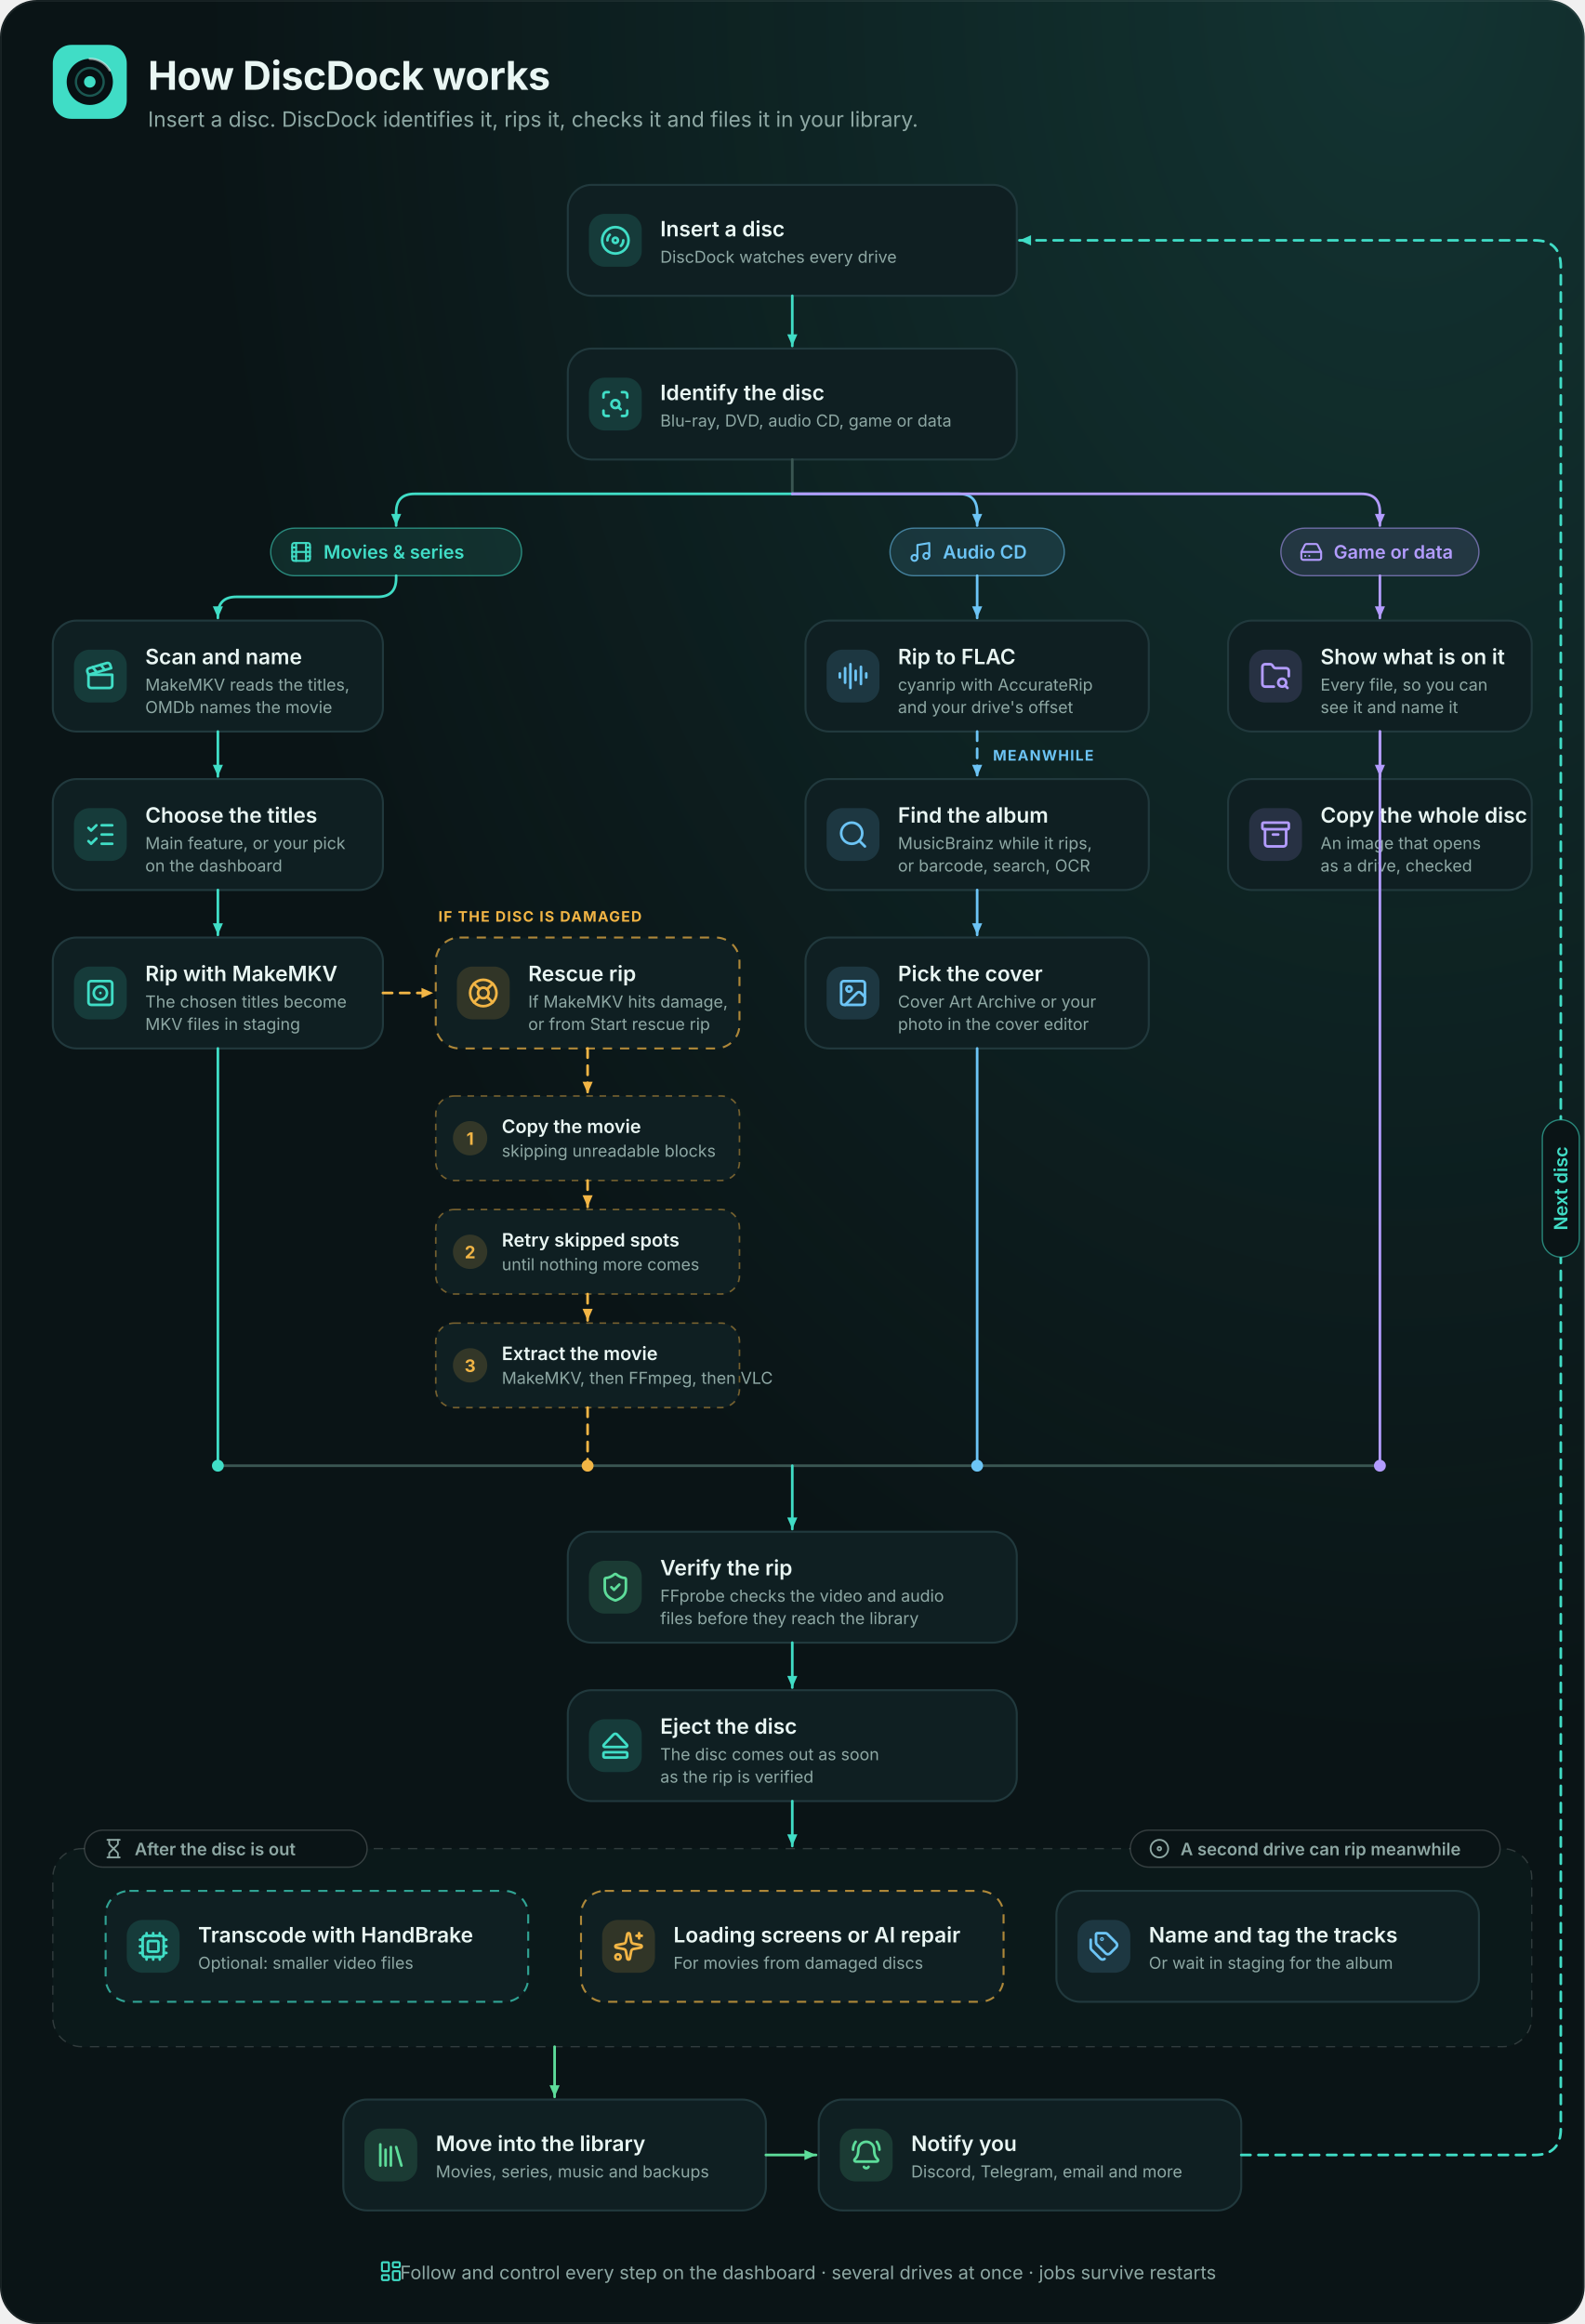
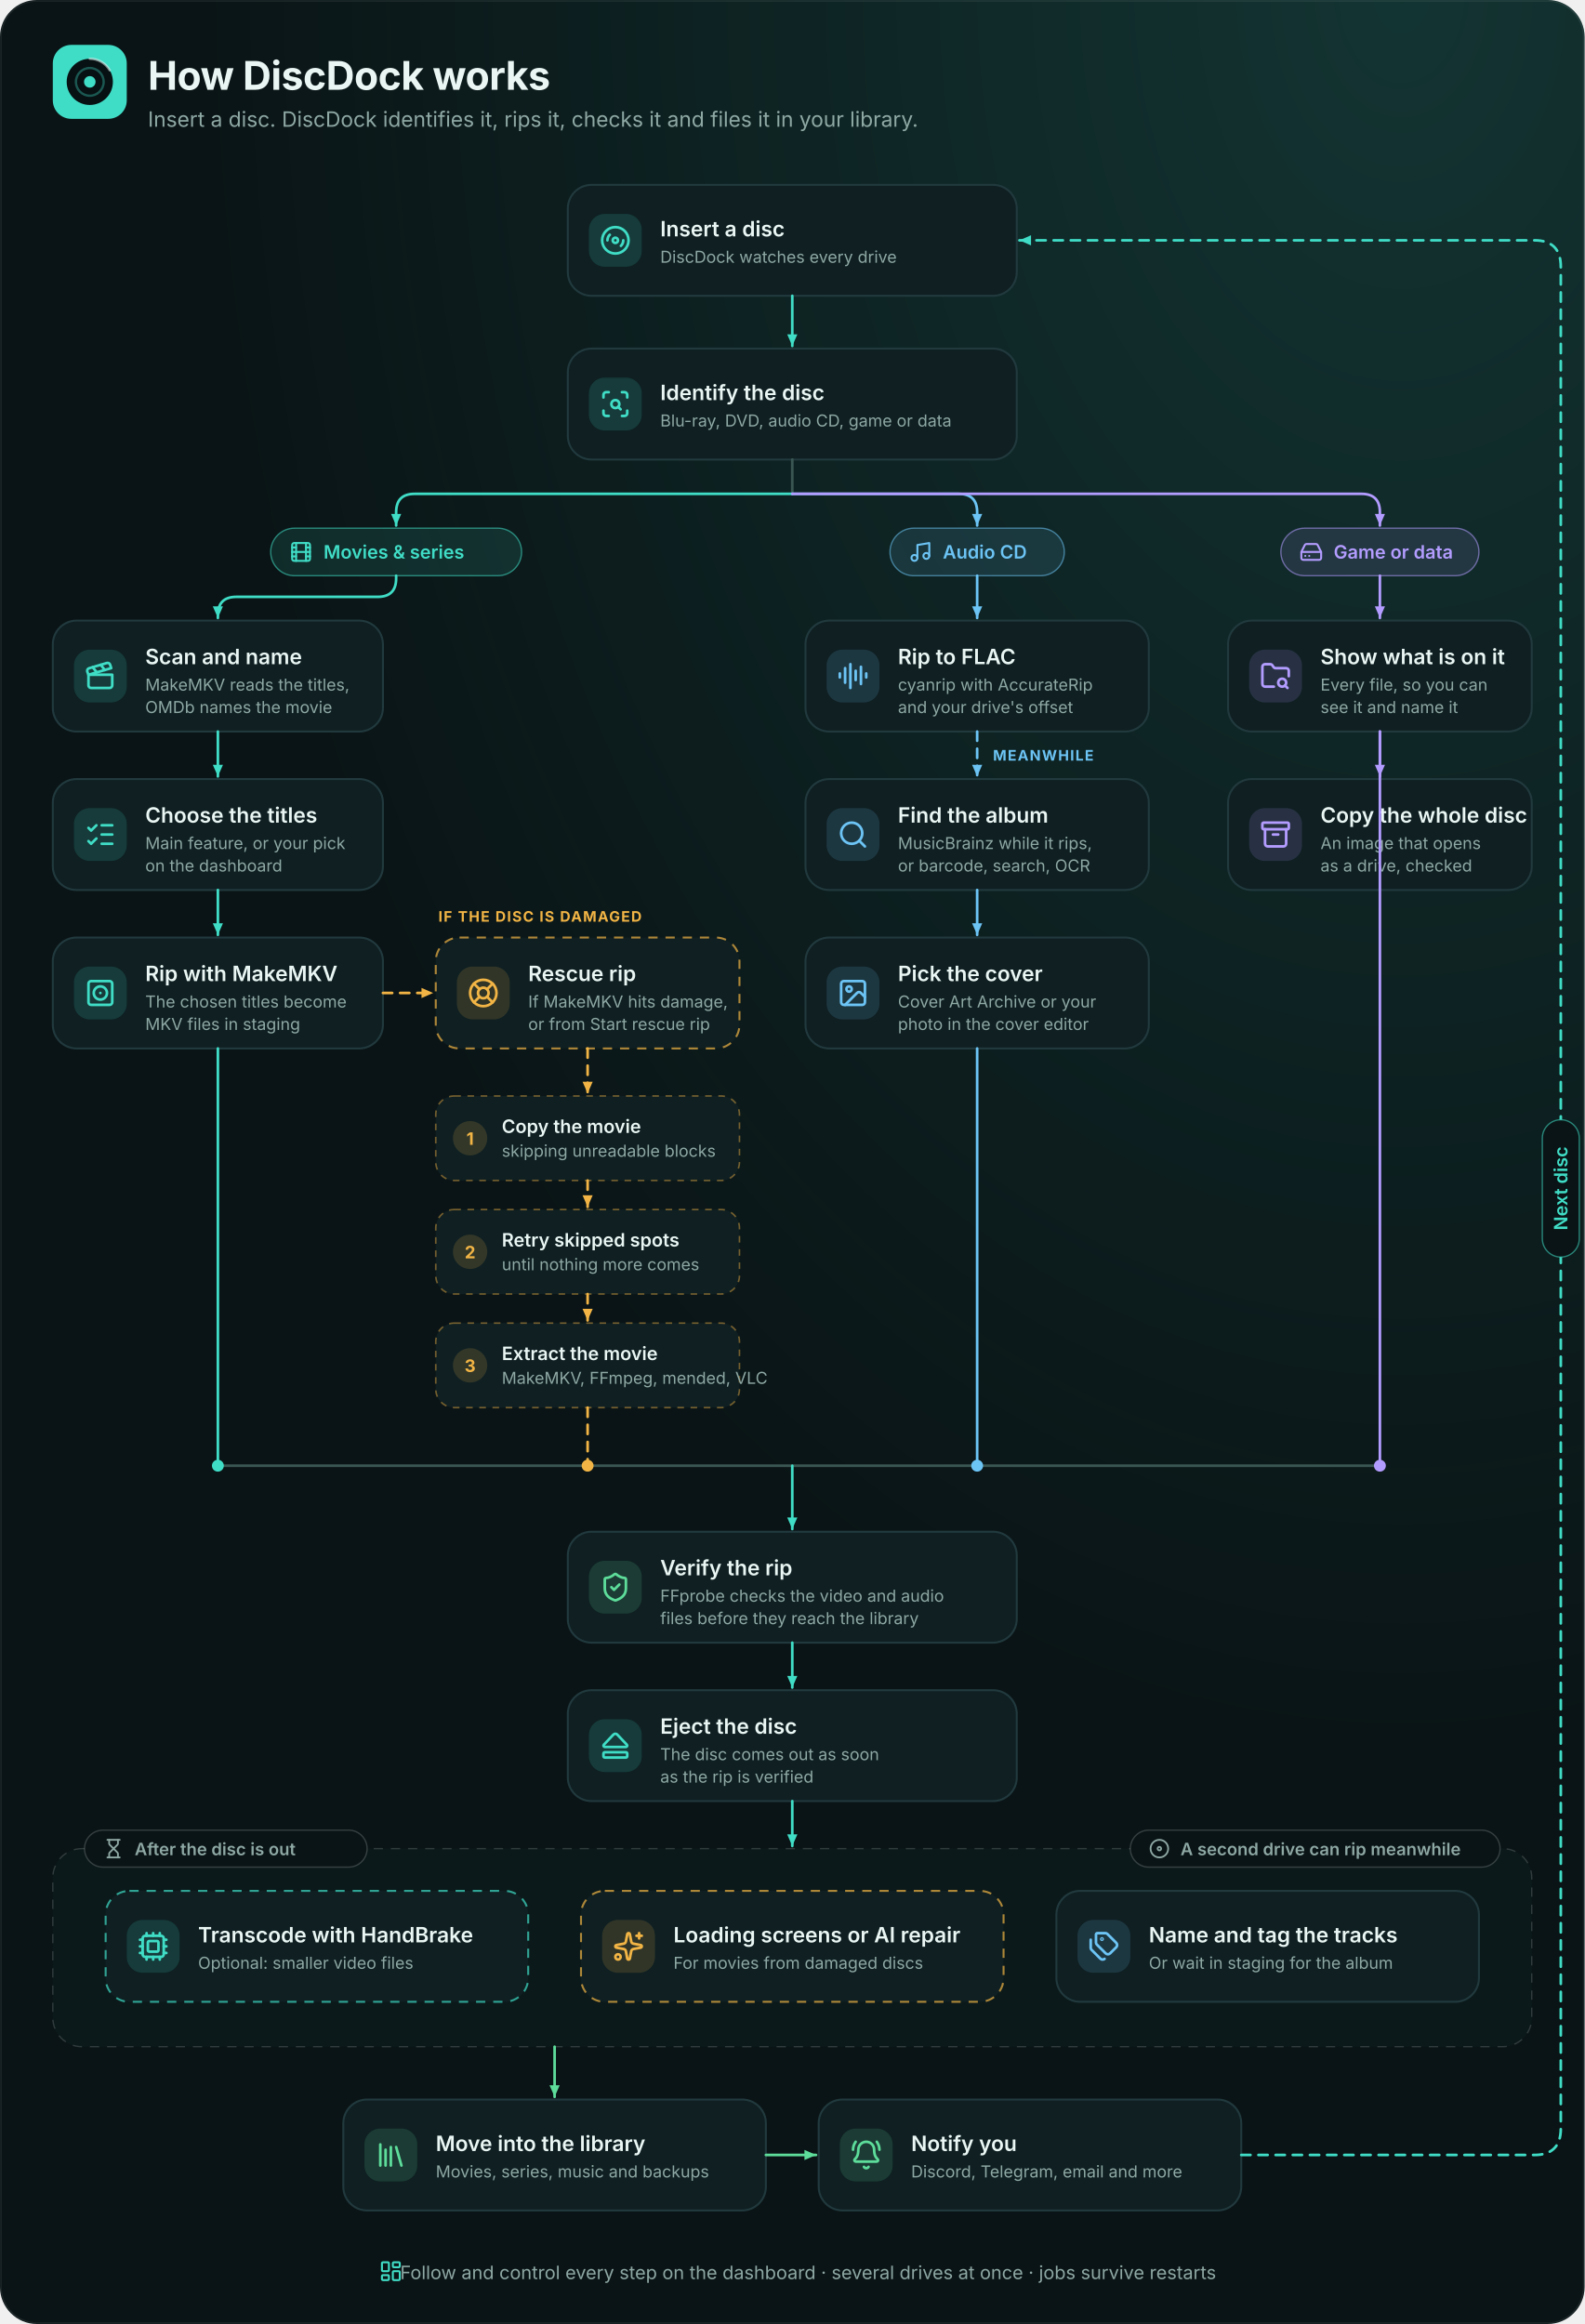
<svg xmlns="http://www.w3.org/2000/svg" width="1200" height="1760" viewBox="0 0 1200 1760" role="img" aria-labelledby="flow-title flow-description">
  <defs>
    <radialGradient id="glow" cx="88%" cy="0%" r="75%">
      <stop offset="0" stop-color="#40ddc6" stop-opacity="0.16" />
      <stop offset="1" stop-color="#40ddc6" stop-opacity="0" />
    </radialGradient>
    <marker id="arrow-teal" viewBox="0 0 10 10" refX="9" refY="5" markerUnits="userSpaceOnUse" markerWidth="11" markerHeight="11" orient="auto-start-reverse">
      <path d="M1 1.5L9 5L1 8.5Z" fill="#40ddc6" />
    </marker>
    <marker id="arrow-sky" viewBox="0 0 10 10" refX="9" refY="5" markerUnits="userSpaceOnUse" markerWidth="11" markerHeight="11" orient="auto-start-reverse">
      <path d="M1 1.5L9 5L1 8.5Z" fill="#6cc4f5" />
    </marker>
    <marker id="arrow-amber" viewBox="0 0 10 10" refX="9" refY="5" markerUnits="userSpaceOnUse" markerWidth="11" markerHeight="11" orient="auto-start-reverse">
      <path d="M1 1.5L9 5L1 8.5Z" fill="#f2b545" />
    </marker>
    <marker id="arrow-violet" viewBox="0 0 10 10" refX="9" refY="5" markerUnits="userSpaceOnUse" markerWidth="11" markerHeight="11" orient="auto-start-reverse">
      <path d="M1 1.5L9 5L1 8.5Z" fill="#b39cff" />
    </marker>
    <marker id="arrow-emerald" viewBox="0 0 10 10" refX="9" refY="5" markerUnits="userSpaceOnUse" markerWidth="11" markerHeight="11" orient="auto-start-reverse">
      <path d="M1 1.5L9 5L1 8.5Z" fill="#5ddc9a" />
    </marker>
    <marker id="arrow-rule" viewBox="0 0 10 10" refX="9" refY="5" markerUnits="userSpaceOnUse" markerWidth="11" markerHeight="11" orient="auto-start-reverse">
      <path d="M1 1.5L9 5L1 8.5Z" fill="#3a5652" />
    </marker>
  </defs>
  <style>
text { font-family: 'Segoe UI', Inter, -apple-system, BlinkMacSystemFont, Roboto, 'Helvetica Neue', Arial, sans-serif; }
.heading { font-size: 30px; font-weight: 700; fill: #e9f6f3; letter-spacing: -0.01em; }
.lead { font-size: 16px; fill: #8ea8a4; }
.title { font-size: 16px; font-weight: 600; fill: #e9f6f3; }
.part { font-size: 14px; font-weight: 600; fill: #e9f6f3; }
.number { font-size: 13px; font-weight: 700; }
.sub { font-size: 12.5px; fill: #8ea8a4; }
.pill { font-size: 14px; font-weight: 600; }
.note { font-size: 11px; font-weight: 700; letter-spacing: 0.08em; }
.group { font-size: 13px; font-weight: 600; fill: #8ea8a4; }
.foot { font-size: 14px; fill: #8ea8a4; }
</style>
  <rect width="1200" height="1760" rx="28" fill="#0a1416" />
  <rect width="1200" height="1760" rx="28" fill="url(#glow)" />
  <rect x="0.75" y="0.75" width="1198.5" height="1758.5" rx="27.5" fill="none" stroke="#ffffff" stroke-opacity="0.08" />
  <svg x="40" y="34" width="56" height="56" viewBox="0 0 64 64">
    <rect width="64" height="64" rx="16" fill="#40ddc6" />
    <circle cx="32" cy="32" r="20" fill="#071013" />
    <circle cx="32" cy="32" r="12" fill="none" stroke="#40ddc6" stroke-opacity=".35" stroke-width="2" />
    <circle cx="32" cy="32" r="5" fill="#40ddc6" />
    <path d="M32 12a20 20 0 0 1 17.3 10" fill="none" stroke="#eef7f5" stroke-opacity=".55" stroke-width="2" stroke-linecap="round" />
  </svg>
  <text x="112" y="68" class="heading">How DiscDock works</text>
  <text x="112" y="96" class="lead">Insert a disc. DiscDock identifies it, rips it, checks it and files it in your library.</text>
  <rect x="430" y="140" width="340" height="84" rx="18" fill="#0f1f22" stroke="#21393d" stroke-width="1.5" />
  <rect x="446" y="162" width="40" height="40" rx="12" fill="#40ddc6" fill-opacity="0.15" />
  <g transform="translate(454 170) scale(1)" fill="none" stroke="#40ddc6" stroke-width="2" stroke-linecap="round" stroke-linejoin="round">
    <circle cx="12" cy="12" r="10" />
    <path d="M6 12c0-1.7.7-3.2 1.8-4.2" />
    <circle cx="12" cy="12" r="2" />
    <path d="M18 12c0 1.7-.7 3.2-1.8 4.2" />
  </g>
  <text x="500" y="179" class="title">Insert a disc</text>
  <text x="500" y="199" class="sub">DiscDock watches every drive</text>
  <path d="M600 224V262" fill="none" stroke="#40ddc6" stroke-width="2" stroke-linecap="round" stroke-linejoin="round" marker-end="url(#arrow-teal)" />
  <rect x="430" y="264" width="340" height="84" rx="18" fill="#0f1f22" stroke="#21393d" stroke-width="1.5" />
  <rect x="446" y="286" width="40" height="40" rx="12" fill="#40ddc6" fill-opacity="0.15" />
  <g transform="translate(454 294) scale(1)" fill="none" stroke="#40ddc6" stroke-width="2" stroke-linecap="round" stroke-linejoin="round">
    <path d="M3 7V5a2 2 0 0 1 2-2h2" />
    <path d="M17 3h2a2 2 0 0 1 2 2v2" />
    <path d="M21 17v2a2 2 0 0 1-2 2h-2" />
    <path d="M7 21H5a2 2 0 0 1-2-2v-2" />
    <circle cx="12" cy="12" r="3" />
    <path d="m16 16-1.9-1.9" />
  </g>
  <text x="500" y="303" class="title">Identify the disc</text>
  <text x="500" y="323" class="sub">Blu-ray, DVD, audio CD, game or data</text>
  <path d="M600 348V374" fill="none" stroke="#3a5652" stroke-width="2" stroke-linecap="round" stroke-linejoin="round" />
  <path d="M600 374H314Q300 374 300 388V398" fill="none" stroke="#40ddc6" stroke-width="2" stroke-linecap="round" stroke-linejoin="round" marker-end="url(#arrow-teal)" />
  <rect x="205" y="400" width="190" height="36" rx="18" fill="#40ddc6" fill-opacity="0.12" stroke="#40ddc6" stroke-opacity="0.55" />
  <g transform="translate(219 409) scale(0.75)" fill="none" stroke="#40ddc6" stroke-width="2" stroke-linecap="round" stroke-linejoin="round">
    <rect width="18" height="18" x="3" y="3" rx="2" />
    <path d="M7 3v18" />
    <path d="M3 7.5h4" />
    <path d="M3 12h18" />
    <path d="M3 16.5h4" />
    <path d="M17 3v18" />
    <path d="M17 7.5h4" />
    <path d="M17 16.5h4" />
  </g>
  <text x="245" y="423" class="pill" fill="#40ddc6">Movies &amp; series</text>
  <path d="M600 374H726Q740 374 740 388V398" fill="none" stroke="#6cc4f5" stroke-width="2" stroke-linecap="round" stroke-linejoin="round" marker-end="url(#arrow-sky)" />
  <rect x="674" y="400" width="132" height="36" rx="18" fill="#6cc4f5" fill-opacity="0.12" stroke="#6cc4f5" stroke-opacity="0.55" />
  <g transform="translate(688 409) scale(0.75)" fill="none" stroke="#6cc4f5" stroke-width="2" stroke-linecap="round" stroke-linejoin="round">
    <path d="M9 18V5l12-2v13" />
    <circle cx="6" cy="18" r="3" />
    <circle cx="18" cy="16" r="3" />
  </g>
  <text x="714" y="423" class="pill" fill="#6cc4f5">Audio CD</text>
  <path d="M600 374H1031Q1045 374 1045 388V398" fill="none" stroke="#b39cff" stroke-width="2" stroke-linecap="round" stroke-linejoin="round" marker-end="url(#arrow-violet)" />
  <rect x="970" y="400" width="150" height="36" rx="18" fill="#b39cff" fill-opacity="0.12" stroke="#b39cff" stroke-opacity="0.55" />
  <g transform="translate(984 409) scale(0.75)" fill="none" stroke="#b39cff" stroke-width="2" stroke-linecap="round" stroke-linejoin="round">
    <path d="M10 16h.01" />
    <path d="M2.212 11.577a2 2 0 0 0-.212.896V18a2 2 0 0 0 2 2h16a2 2 0 0 0 2-2v-5.527a2 2 0 0 0-.212-.896L18.55 5.11A2 2 0 0 0 16.76 4H7.24a2 2 0 0 0-1.79 1.11z" />
    <path d="M21.946 12.013H2.054" />
    <path d="M6 16h.01" />
  </g>
  <text x="1010" y="423" class="pill" fill="#b39cff">Game or data</text>
  <path d="M300 436V438Q300 452 286 452H179Q165 452 165 466V468" fill="none" stroke="#40ddc6" stroke-width="2" stroke-linecap="round" stroke-linejoin="round" marker-end="url(#arrow-teal)" />
  <rect x="40" y="470" width="250" height="84" rx="18" fill="#0f1f22" stroke="#21393d" stroke-width="1.5" />
  <rect x="56" y="492" width="40" height="40" rx="12" fill="#40ddc6" fill-opacity="0.15" />
  <g transform="translate(64 500) scale(1)" fill="none" stroke="#40ddc6" stroke-width="2" stroke-linecap="round" stroke-linejoin="round">
    <path d="m12.296 3.464 3.02 3.956" />
    <path d="M20.2 6 3 11l-.9-2.4c-.3-1.1.3-2.2 1.3-2.5l13.5-4c1.1-.3 2.2.3 2.5 1.3z" />
    <path d="M3 11h18v8a2 2 0 0 1-2 2H5a2 2 0 0 1-2-2z" />
    <path d="m6.18 5.276 3.1 3.899" />
  </g>
  <text x="110" y="503" class="title">Scan and name</text>
  <text x="110" y="523" class="sub">MakeMKV reads the titles,</text>
  <text x="110" y="540" class="sub">OMDb names the movie</text>
  <path d="M165 554V588" fill="none" stroke="#40ddc6" stroke-width="2" stroke-linecap="round" stroke-linejoin="round" marker-end="url(#arrow-teal)" />
  <rect x="40" y="590" width="250" height="84" rx="18" fill="#0f1f22" stroke="#21393d" stroke-width="1.5" />
  <rect x="56" y="612" width="40" height="40" rx="12" fill="#40ddc6" fill-opacity="0.15" />
  <g transform="translate(64 620) scale(1)" fill="none" stroke="#40ddc6" stroke-width="2" stroke-linecap="round" stroke-linejoin="round">
    <path d="M13 5h8" />
    <path d="M13 12h8" />
    <path d="M13 19h8" />
    <path d="m3 17 2 2 4-4" />
    <path d="m3 7 2 2 4-4" />
  </g>
  <text x="110" y="623" class="title">Choose the titles</text>
  <text x="110" y="643" class="sub">Main feature, or your pick</text>
  <text x="110" y="660" class="sub">on the dashboard</text>
  <path d="M165 674V708" fill="none" stroke="#40ddc6" stroke-width="2" stroke-linecap="round" stroke-linejoin="round" marker-end="url(#arrow-teal)" />
  <rect x="40" y="710" width="250" height="84" rx="18" fill="#0f1f22" stroke="#21393d" stroke-width="1.5" />
  <rect x="56" y="732" width="40" height="40" rx="12" fill="#40ddc6" fill-opacity="0.15" />
  <g transform="translate(64 740) scale(1)" fill="none" stroke="#40ddc6" stroke-width="2" stroke-linecap="round" stroke-linejoin="round">
    <rect width="18" height="18" x="3" y="3" rx="2" />
    <circle cx="12" cy="12" r="5" />
    <path d="M12 12h.01" />
  </g>
  <text x="110" y="743" class="title">Rip with MakeMKV</text>
  <text x="110" y="763" class="sub">The chosen titles become</text>
  <text x="110" y="780" class="sub">MKV files in staging</text>
  <text x="332" y="698" class="note" fill="#f2b545">IF THE DISC IS DAMAGED</text>
  <path d="M290 752H328" fill="none" stroke="#f2b545" stroke-width="2" stroke-linecap="round" stroke-linejoin="round" stroke-dasharray="7 6" marker-end="url(#arrow-amber)" />
  <rect x="330" y="710" width="230" height="84" rx="18" fill="#0f1f22" stroke="#f2b545" stroke-opacity="0.7" stroke-dasharray="7 6" stroke-width="1.5" />
  <rect x="346" y="732" width="40" height="40" rx="12" fill="#f2b545" fill-opacity="0.15" />
  <g transform="translate(354 740) scale(1)" fill="none" stroke="#f2b545" stroke-width="2" stroke-linecap="round" stroke-linejoin="round">
    <circle cx="12" cy="12" r="10" />
    <path d="m4.93 4.93 4.24 4.24" />
    <path d="m14.83 9.17 4.24-4.24" />
    <path d="m14.83 14.83 4.24 4.24" />
    <path d="m9.17 14.83-4.24 4.24" />
    <circle cx="12" cy="12" r="4" />
  </g>
  <text x="400" y="743" class="title">Rescue rip</text>
  <text x="400" y="763" class="sub">If MakeMKV hits damage,</text>
  <text x="400" y="780" class="sub">or from Start rescue rip</text>
  <path d="M445 794V828" fill="none" stroke="#f2b545" stroke-width="2" stroke-linecap="round" stroke-linejoin="round" stroke-dasharray="7 6" marker-end="url(#arrow-amber)" />
  <rect x="330" y="830" width="230" height="64" rx="14" fill="#0f1f22" stroke="#f2b545" stroke-opacity="0.45" stroke-dasharray="5 5" stroke-width="1.2" />
  <circle cx="356" cy="862" r="13" fill="#f2b545" fill-opacity="0.16" />
  <text x="356" y="867" text-anchor="middle" class="number" fill="#f2b545">1</text>
  <text x="380" y="858" class="part">Copy the movie</text>
  <text x="380" y="876" class="sub">skipping unreadable blocks</text>
  <path d="M445 894V914" fill="none" stroke="#f2b545" stroke-width="2" stroke-linecap="round" stroke-linejoin="round" stroke-dasharray="7 6" marker-end="url(#arrow-amber)" />
  <rect x="330" y="916" width="230" height="64" rx="14" fill="#0f1f22" stroke="#f2b545" stroke-opacity="0.45" stroke-dasharray="5 5" stroke-width="1.2" />
  <circle cx="356" cy="948" r="13" fill="#f2b545" fill-opacity="0.16" />
  <text x="356" y="953" text-anchor="middle" class="number" fill="#f2b545">2</text>
  <text x="380" y="944" class="part">Retry skipped spots</text>
  <text x="380" y="962" class="sub">until nothing more comes</text>
  <path d="M445 980V1000" fill="none" stroke="#f2b545" stroke-width="2" stroke-linecap="round" stroke-linejoin="round" stroke-dasharray="7 6" marker-end="url(#arrow-amber)" />
  <rect x="330" y="1002" width="230" height="64" rx="14" fill="#0f1f22" stroke="#f2b545" stroke-opacity="0.45" stroke-dasharray="5 5" stroke-width="1.2" />
  <circle cx="356" cy="1034" r="13" fill="#f2b545" fill-opacity="0.16" />
  <text x="356" y="1039" text-anchor="middle" class="number" fill="#f2b545">3</text>
  <text x="380" y="1030" class="part">Extract the movie</text>
-   <text x="380" y="1048" class="sub">MakeMKV, then FFmpeg, then VLC</text>
+   <text x="380" y="1048" class="sub">MakeMKV, FFmpeg, mended, VLC</text>
  <path d="M740 436V468" fill="none" stroke="#6cc4f5" stroke-width="2" stroke-linecap="round" stroke-linejoin="round" marker-end="url(#arrow-sky)" />
  <rect x="610" y="470" width="260" height="84" rx="18" fill="#0f1f22" stroke="#21393d" stroke-width="1.5" />
  <rect x="626" y="492" width="40" height="40" rx="12" fill="#6cc4f5" fill-opacity="0.15" />
  <g transform="translate(634 500) scale(1)" fill="none" stroke="#6cc4f5" stroke-width="2" stroke-linecap="round" stroke-linejoin="round">
    <path d="M2 10v3" />
    <path d="M6 6v11" />
    <path d="M10 3v18" />
    <path d="M14 8v7" />
    <path d="M18 5v13" />
    <path d="M22 10v3" />
  </g>
  <text x="680" y="503" class="title">Rip to FLAC</text>
  <text x="680" y="523" class="sub">cyanrip with AccurateRip</text>
  <text x="680" y="540" class="sub">and your drive's offset</text>
  <path d="M740 554V588" fill="none" stroke="#6cc4f5" stroke-width="2" stroke-linecap="round" stroke-linejoin="round" stroke-dasharray="7 6" marker-end="url(#arrow-sky)" />
  <text x="752" y="576" class="note" fill="#6cc4f5">MEANWHILE</text>
  <rect x="610" y="590" width="260" height="84" rx="18" fill="#0f1f22" stroke="#21393d" stroke-width="1.5" />
  <rect x="626" y="612" width="40" height="40" rx="12" fill="#6cc4f5" fill-opacity="0.15" />
  <g transform="translate(634 620) scale(1)" fill="none" stroke="#6cc4f5" stroke-width="2" stroke-linecap="round" stroke-linejoin="round">
    <path d="m21 21-4.34-4.34" />
    <circle cx="11" cy="11" r="8" />
  </g>
  <text x="680" y="623" class="title">Find the album</text>
  <text x="680" y="643" class="sub">MusicBrainz while it rips,</text>
  <text x="680" y="660" class="sub">or barcode, search, OCR</text>
  <path d="M740 674V708" fill="none" stroke="#6cc4f5" stroke-width="2" stroke-linecap="round" stroke-linejoin="round" marker-end="url(#arrow-sky)" />
  <rect x="610" y="710" width="260" height="84" rx="18" fill="#0f1f22" stroke="#21393d" stroke-width="1.5" />
  <rect x="626" y="732" width="40" height="40" rx="12" fill="#6cc4f5" fill-opacity="0.15" />
  <g transform="translate(634 740) scale(1)" fill="none" stroke="#6cc4f5" stroke-width="2" stroke-linecap="round" stroke-linejoin="round">
    <rect width="18" height="18" x="3" y="3" rx="2" ry="2" />
    <circle cx="9" cy="9" r="2" />
    <path d="m21 15-3.086-3.086a2 2 0 0 0-2.828 0L6 21" />
  </g>
  <text x="680" y="743" class="title">Pick the cover</text>
  <text x="680" y="763" class="sub">Cover Art Archive or your</text>
  <text x="680" y="780" class="sub">photo in the cover editor</text>
  <path d="M1045 436V468" fill="none" stroke="#b39cff" stroke-width="2" stroke-linecap="round" stroke-linejoin="round" marker-end="url(#arrow-violet)" />
  <rect x="930" y="470" width="230" height="84" rx="18" fill="#0f1f22" stroke="#21393d" stroke-width="1.5" />
  <rect x="946" y="492" width="40" height="40" rx="12" fill="#b39cff" fill-opacity="0.15" />
  <g transform="translate(954 500) scale(1)" fill="none" stroke="#b39cff" stroke-width="2" stroke-linecap="round" stroke-linejoin="round">
    <path d="M10.7 20H4a2 2 0 0 1-2-2V5a2 2 0 0 1 2-2h3.9a2 2 0 0 1 1.69.9l.81 1.2a2 2 0 0 0 1.67.9H20a2 2 0 0 1 2 2v4.1" />
    <path d="m21 21-1.9-1.9" />
    <circle cx="17" cy="17" r="3" />
  </g>
  <text x="1000" y="503" class="title">Show what is on it</text>
  <text x="1000" y="523" class="sub">Every file, so you can</text>
  <text x="1000" y="540" class="sub">see it and name it</text>
  <path d="M1045 554V588" fill="none" stroke="#b39cff" stroke-width="2" stroke-linecap="round" stroke-linejoin="round" marker-end="url(#arrow-violet)" />
  <rect x="930" y="590" width="230" height="84" rx="18" fill="#0f1f22" stroke="#21393d" stroke-width="1.5" />
  <rect x="946" y="612" width="40" height="40" rx="12" fill="#b39cff" fill-opacity="0.15" />
  <g transform="translate(954 620) scale(1)" fill="none" stroke="#b39cff" stroke-width="2" stroke-linecap="round" stroke-linejoin="round">
    <rect width="20" height="5" x="2" y="3" rx="1" />
    <path d="M4 8v11a2 2 0 0 0 2 2h12a2 2 0 0 0 2-2V8" />
    <path d="M10 12h4" />
  </g>
  <text x="1000" y="623" class="title">Copy the whole disc</text>
  <text x="1000" y="643" class="sub">An image that opens</text>
  <text x="1000" y="660" class="sub">as a drive, checked</text>
  <path d="M165 794V1110" fill="none" stroke="#40ddc6" stroke-width="2" stroke-linecap="round" stroke-linejoin="round" />
  <path d="M445 1066V1110" fill="none" stroke="#f2b545" stroke-width="2" stroke-linecap="round" stroke-linejoin="round" stroke-dasharray="7 6" />
  <path d="M740 794V1110" fill="none" stroke="#6cc4f5" stroke-width="2" stroke-linecap="round" stroke-linejoin="round" />
  <path d="M1045 554V1110" fill="none" stroke="#b39cff" stroke-width="2" stroke-linecap="round" stroke-linejoin="round" />
  <path d="M165 1110H1045" fill="none" stroke="#3a5652" stroke-width="2" stroke-linecap="round" stroke-linejoin="round" />
  <circle cx="165" cy="1110" r="4.5" fill="#40ddc6" />
  <circle cx="445" cy="1110" r="4.5" fill="#f2b545" />
  <circle cx="740" cy="1110" r="4.5" fill="#6cc4f5" />
  <circle cx="1045" cy="1110" r="4.5" fill="#b39cff" />
  <path d="M600 1110V1158" fill="none" stroke="#40ddc6" stroke-width="2" stroke-linecap="round" stroke-linejoin="round" marker-end="url(#arrow-teal)" />
  <rect x="430" y="1160" width="340" height="84" rx="18" fill="#0f1f22" stroke="#21393d" stroke-width="1.5" />
  <rect x="446" y="1182" width="40" height="40" rx="12" fill="#5ddc9a" fill-opacity="0.15" />
  <g transform="translate(454 1190) scale(1)" fill="none" stroke="#5ddc9a" stroke-width="2" stroke-linecap="round" stroke-linejoin="round">
    <path d="M20 13c0 5-3.5 7.5-7.66 8.95a1 1 0 0 1-.67-.01C7.5 20.5 4 18 4 13V6a1 1 0 0 1 1-1c2 0 4.5-1.2 6.24-2.72a1.17 1.17 0 0 1 1.52 0C14.51 3.81 17 5 19 5a1 1 0 0 1 1 1z" />
    <path d="m9 12 2 2 4-4" />
  </g>
  <text x="500" y="1193" class="title">Verify the rip</text>
  <text x="500" y="1213" class="sub">FFprobe checks the video and audio</text>
  <text x="500" y="1230" class="sub">files before they reach the library</text>
  <path d="M600 1244V1278" fill="none" stroke="#40ddc6" stroke-width="2" stroke-linecap="round" stroke-linejoin="round" marker-end="url(#arrow-teal)" />
  <rect x="430" y="1280" width="340" height="84" rx="18" fill="#0f1f22" stroke="#21393d" stroke-width="1.5" />
  <rect x="446" y="1302" width="40" height="40" rx="12" fill="#40ddc6" fill-opacity="0.15" />
  <g transform="translate(454 1310) scale(1)" fill="none" stroke="#40ddc6" stroke-width="2" stroke-linecap="round" stroke-linejoin="round">
    <path d="M4 13a1 1 0 0 1-.72-1.695l7.257-7.668a2 2 0 0 1 2.926 0l7.256 7.668A1 1 0 0 1 20 13z" />
    <rect x="3" y="17" width="18" height="4" rx="1" />
  </g>
  <text x="500" y="1313" class="title">Eject the disc</text>
  <text x="500" y="1333" class="sub">The disc comes out as soon</text>
  <text x="500" y="1350" class="sub">as the rip is verified</text>
  <path d="M600 1364V1398" fill="none" stroke="#40ddc6" stroke-width="2" stroke-linecap="round" stroke-linejoin="round" marker-end="url(#arrow-teal)" />
  <rect x="40" y="1400" width="1120" height="150" rx="22" fill="#40ddc6" fill-opacity="0.03" stroke="#ffffff" stroke-opacity="0.16" stroke-dasharray="7 6" />
  <rect x="64" y="1386" width="214" height="28" rx="14" fill="#0a1416" stroke="#ffffff" stroke-opacity="0.18" />
  <g transform="translate(78 1392) scale(0.6666667)" fill="none" stroke="#8ea8a4" stroke-width="2" stroke-linecap="round" stroke-linejoin="round">
    <path d="M5 22h14" />
    <path d="M5 2h14" />
    <path d="M17 22v-4.172a2 2 0 0 0-.586-1.414L12 12l-4.414 4.414A2 2 0 0 0 7 17.828V22" />
    <path d="M7 2v4.172a2 2 0 0 0 .586 1.414L12 12l4.414-4.414A2 2 0 0 0 17 6.172V2" />
  </g>
  <text x="102" y="1405" class="group">After the disc is out</text>
  <rect x="856" y="1386" width="280" height="28" rx="14" fill="#0a1416" stroke="#ffffff" stroke-opacity="0.18" />
  <g transform="translate(870 1392) scale(0.6666667)" fill="none" stroke="#8ea8a4" stroke-width="2" stroke-linecap="round" stroke-linejoin="round">
    <circle cx="12" cy="12" r="10" />
    <circle cx="12" cy="12" r="2" />
  </g>
  <text x="894" y="1405" class="group">A second drive can rip meanwhile</text>
  <rect x="80" y="1432" width="320" height="84" rx="18" fill="#0f1f22" stroke="#40ddc6" stroke-opacity="0.7" stroke-dasharray="7 6" stroke-width="1.5" />
  <rect x="96" y="1454" width="40" height="40" rx="12" fill="#40ddc6" fill-opacity="0.15" />
  <g transform="translate(104 1462) scale(1)" fill="none" stroke="#40ddc6" stroke-width="2" stroke-linecap="round" stroke-linejoin="round">
    <path d="M12 20v2" />
    <path d="M12 2v2" />
    <path d="M17 20v2" />
    <path d="M17 2v2" />
    <path d="M2 12h2" />
    <path d="M2 17h2" />
    <path d="M2 7h2" />
    <path d="M20 12h2" />
    <path d="M20 17h2" />
    <path d="M20 7h2" />
    <path d="M7 20v2" />
    <path d="M7 2v2" />
    <rect x="4" y="4" width="16" height="16" rx="2" />
    <rect x="8" y="8" width="8" height="8" rx="1" />
  </g>
  <text x="150" y="1471" class="title">Transcode with HandBrake</text>
  <text x="150" y="1491" class="sub">Optional: smaller video files</text>
  <rect x="440" y="1432" width="320" height="84" rx="18" fill="#0f1f22" stroke="#f2b545" stroke-opacity="0.7" stroke-dasharray="7 6" stroke-width="1.5" />
  <rect x="456" y="1454" width="40" height="40" rx="12" fill="#f2b545" fill-opacity="0.15" />
  <g transform="translate(464 1462) scale(1)" fill="none" stroke="#f2b545" stroke-width="2" stroke-linecap="round" stroke-linejoin="round">
    <path d="M11.017 2.814a1 1 0 0 1 1.966 0l1.051 5.558a2 2 0 0 0 1.594 1.594l5.558 1.051a1 1 0 0 1 0 1.966l-5.558 1.051a2 2 0 0 0-1.594 1.594l-1.051 5.558a1 1 0 0 1-1.966 0l-1.051-5.558a2 2 0 0 0-1.594-1.594l-5.558-1.051a1 1 0 0 1 0-1.966l5.558-1.051a2 2 0 0 0 1.594-1.594z" />
    <path d="M20 2v4" />
    <path d="M22 4h-4" />
    <circle cx="4" cy="20" r="2" />
  </g>
  <text x="510" y="1471" class="title">Loading screens or AI repair</text>
  <text x="510" y="1491" class="sub">For movies from damaged discs</text>
  <rect x="800" y="1432" width="320" height="84" rx="18" fill="#0f1f22" stroke="#21393d" stroke-width="1.5" />
  <rect x="816" y="1454" width="40" height="40" rx="12" fill="#6cc4f5" fill-opacity="0.15" />
  <g transform="translate(824 1462) scale(1)" fill="none" stroke="#6cc4f5" stroke-width="2" stroke-linecap="round" stroke-linejoin="round">
    <path d="M13.172 2a2 2 0 0 1 1.414.586l6.71 6.71a2.4 2.4 0 0 1 0 3.408l-4.592 4.592a2.4 2.4 0 0 1-3.408 0l-6.71-6.71A2 2 0 0 1 6 9.172V3a1 1 0 0 1 1-1z" />
    <path d="M2 7v6.172a2 2 0 0 0 .586 1.414l6.71 6.71a2.4 2.4 0 0 0 3.191.193" />
    <circle cx="10.5" cy="6.5" r=".5" fill="currentColor" />
  </g>
  <text x="870" y="1471" class="title">Name and tag the tracks</text>
  <text x="870" y="1491" class="sub">Or wait in staging for the album</text>
  <path d="M420 1550V1588" fill="none" stroke="#5ddc9a" stroke-width="2" stroke-linecap="round" stroke-linejoin="round" marker-end="url(#arrow-emerald)" />
  <rect x="260" y="1590" width="320" height="84" rx="18" fill="#0f1f22" stroke="#21393d" stroke-width="1.5" />
  <rect x="276" y="1612" width="40" height="40" rx="12" fill="#5ddc9a" fill-opacity="0.15" />
  <g transform="translate(284 1620) scale(1)" fill="none" stroke="#5ddc9a" stroke-width="2" stroke-linecap="round" stroke-linejoin="round">
    <path d="m16 6 4 14" />
    <path d="M12 6v14" />
    <path d="M8 8v12" />
    <path d="M4 4v16" />
  </g>
  <text x="330" y="1629" class="title">Move into the library</text>
  <text x="330" y="1649" class="sub">Movies, series, music and backups</text>
  <path d="M580 1632H618" fill="none" stroke="#5ddc9a" stroke-width="2" stroke-linecap="round" stroke-linejoin="round" marker-end="url(#arrow-emerald)" />
  <rect x="620" y="1590" width="320" height="84" rx="18" fill="#0f1f22" stroke="#21393d" stroke-width="1.5" />
  <rect x="636" y="1612" width="40" height="40" rx="12" fill="#5ddc9a" fill-opacity="0.15" />
  <g transform="translate(644 1620) scale(1)" fill="none" stroke="#5ddc9a" stroke-width="2" stroke-linecap="round" stroke-linejoin="round">
    <path d="M10.268 21a2 2 0 0 0 3.464 0" />
    <path d="M22 8c0-2.3-.8-4.3-2-6" />
    <path d="M3.262 15.326A1 1 0 0 0 4 17h16a1 1 0 0 0 .74-1.673C19.41 13.956 18 12.499 18 8A6 6 0 0 0 6 8c0 4.499-1.411 5.956-2.738 7.326" />
    <path d="M4 2C2.8 3.7 2 5.7 2 8" />
  </g>
  <text x="690" y="1629" class="title">Notify you</text>
  <text x="690" y="1649" class="sub">Discord, Telegram, email and more</text>
  <path d="M940 1632H1162Q1182 1632 1182 1612V202Q1182 182 1162 182H772" fill="none" stroke="#40ddc6" stroke-width="2" stroke-linecap="round" stroke-linejoin="round" stroke-dasharray="7 6" marker-end="url(#arrow-teal)" />
  <g transform="translate(1182 900) rotate(-90)">
    <rect x="-52" y="-14" width="104" height="28" rx="14" fill="#0a1416" stroke="#40ddc6" stroke-opacity="0.55" />
    <text x="0" y="5" text-anchor="middle" class="pill" fill="#40ddc6">Next disc</text>
  </g>
  <g transform="translate(287 1711) scale(0.75)" fill="none" stroke="#40ddc6" stroke-width="2" stroke-linecap="round" stroke-linejoin="round">
    <rect width="7" height="9" x="3" y="3" rx="1" />
    <rect width="7" height="5" x="14" y="3" rx="1" />
    <rect width="7" height="9" x="14" y="12" rx="1" />
    <rect width="7" height="5" x="3" y="16" rx="1" />
  </g>
  <text x="612" y="1726" text-anchor="middle" class="foot">Follow and control every step on the dashboard · several drives at once · jobs survive restarts</text>
</svg>
